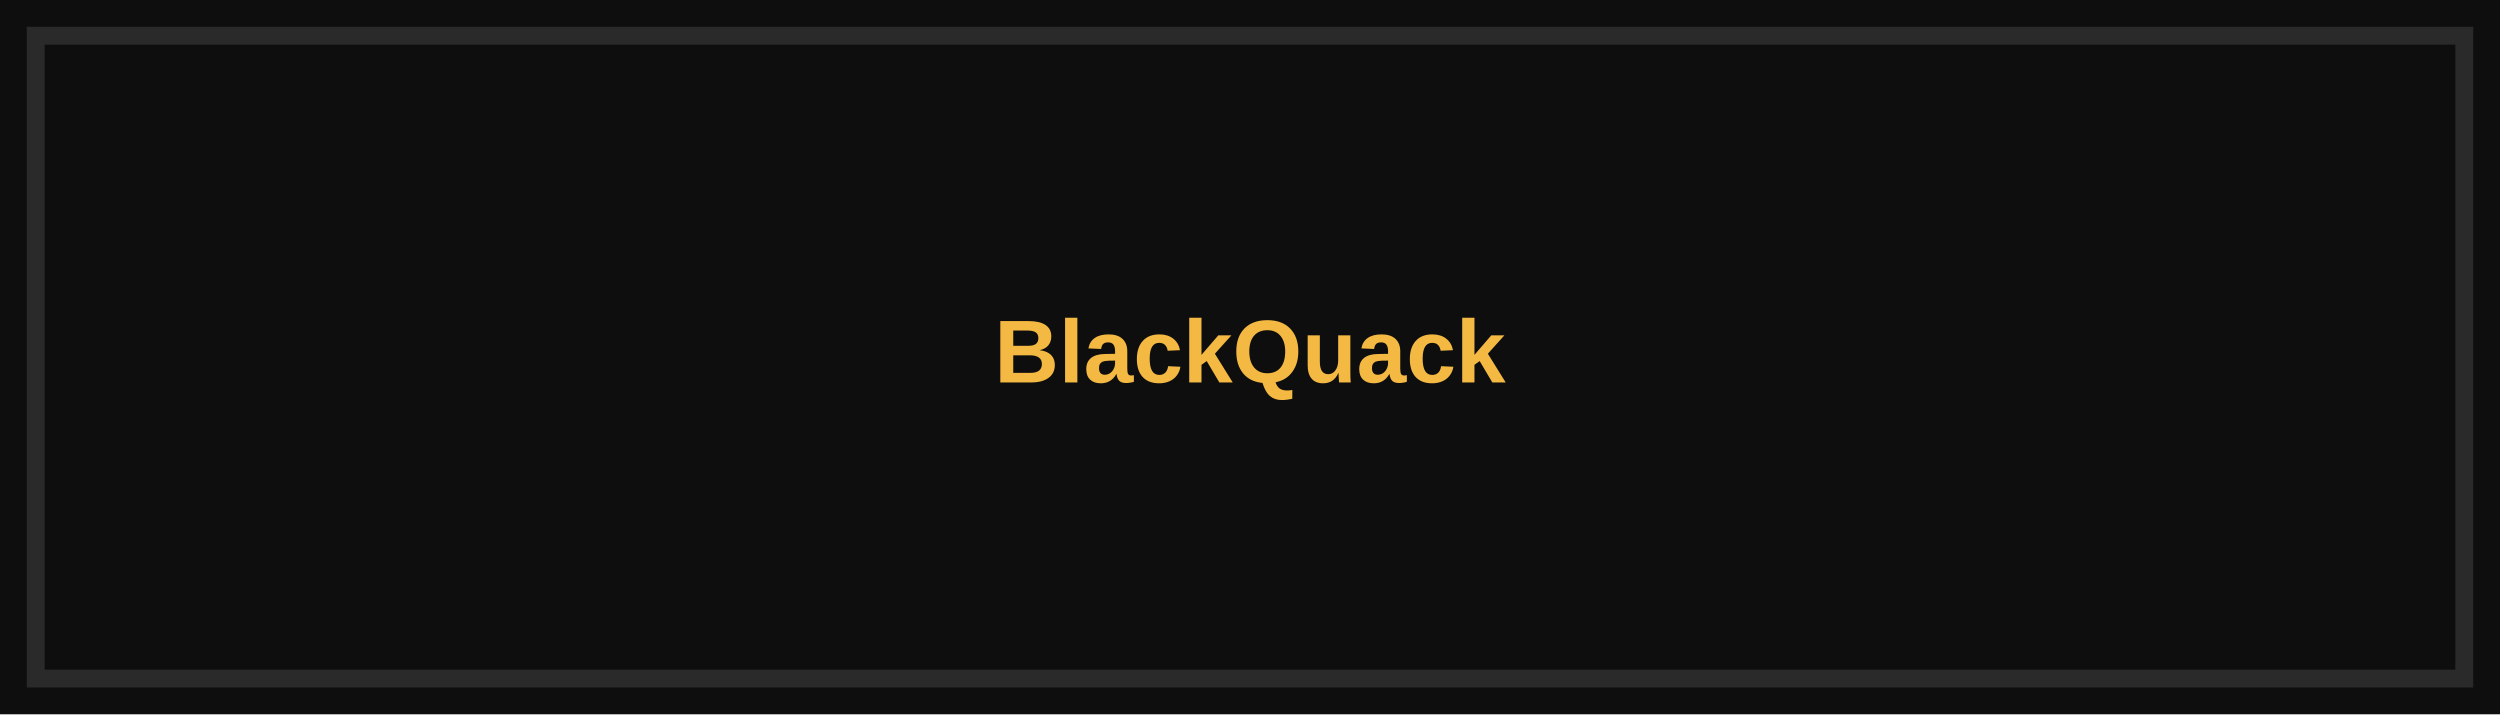
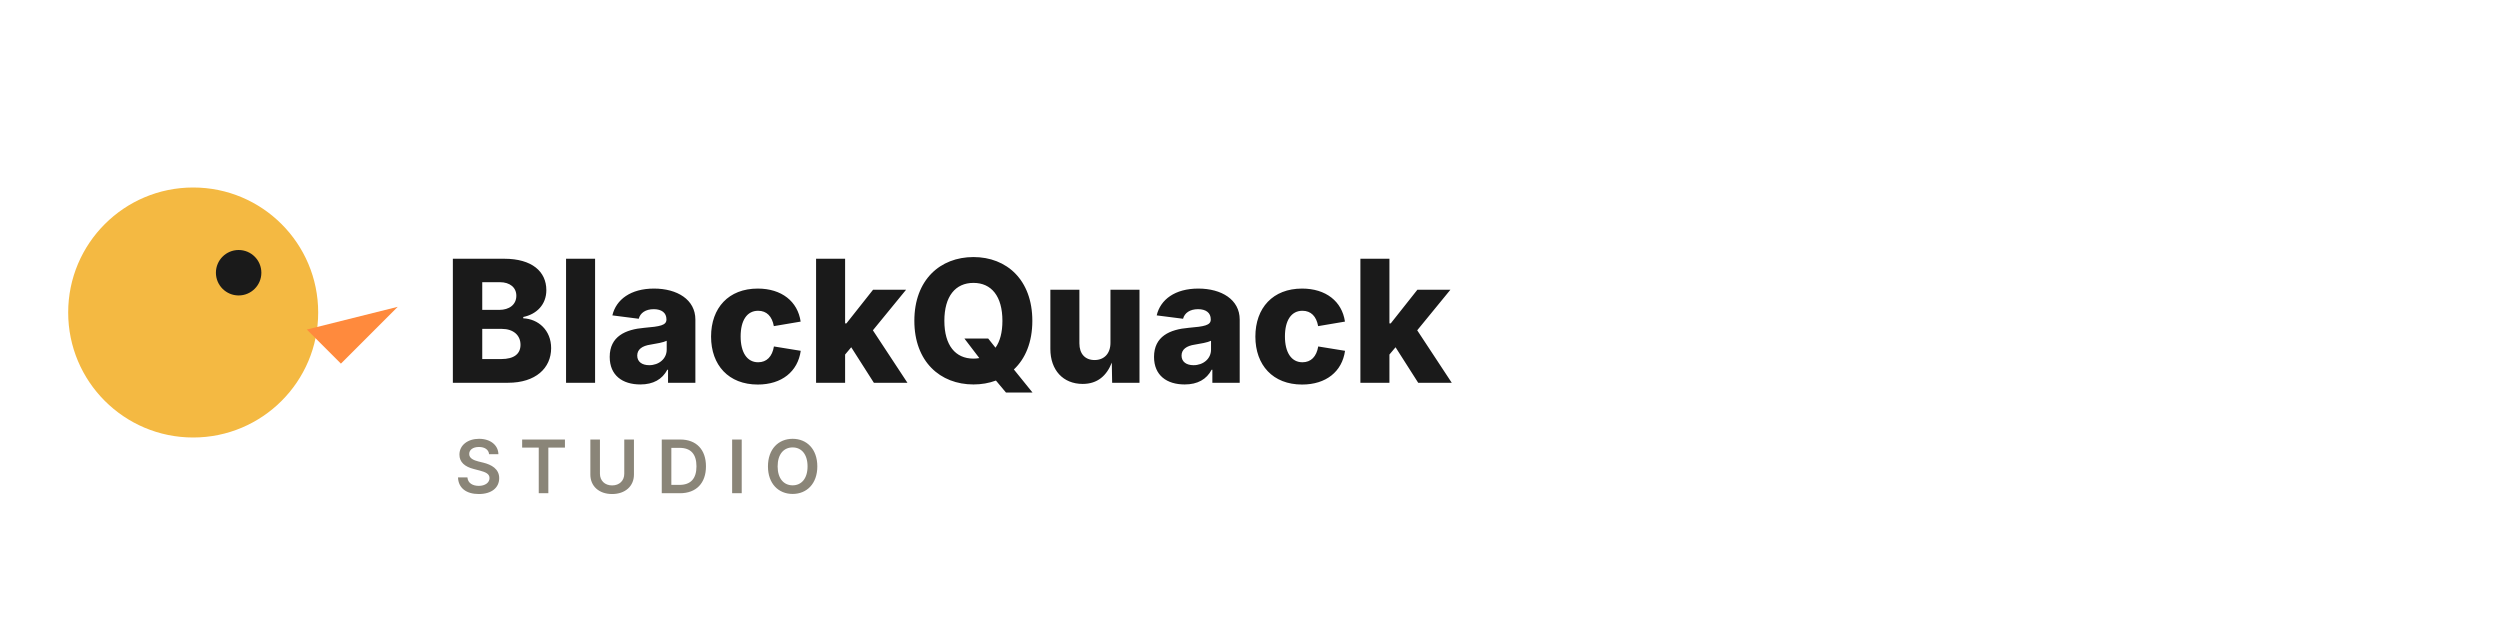
- <svg xmlns="http://www.w3.org/2000/svg" width="420" height="120" viewBox="0 0 420 120" role="img" aria-label="BlackQuack">
-   <rect width="100%" height="100%" fill="#0E0E0E" />
-   <rect x="6" y="6" width="408" height="108" fill="none" stroke="#2a2a2a" stroke-width="3" />
-   <text x="50%" y="50%" fill="#F4B942" font-family="Fredoka, Arial, sans-serif" font-size="15" font-weight="600" text-anchor="middle" dominant-baseline="middle">BlackQuack</text>
+ <svg xmlns="http://www.w3.org/2000/svg" width="440" height="110" viewBox="0 0 440 110" role="img" aria-label="BlackQuack Studio">
+   <circle cx="34" cy="55" r="22" fill="#F4B942" />
+   <circle cx="42" cy="48" r="4" fill="#1A1A1A" />
+   <path d="M54 58 l16 -4 -10 10 z" fill="#FF8A3D" />
+   <text x="78" y="56" font-family="'Bricolage Grotesque', Inter, Arial, sans-serif" font-size="30" font-weight="800" fill="#1A1A1A" dominant-baseline="middle">BlackQuack</text>
+   <text x="80" y="82" font-family="Inter, Arial, sans-serif" font-size="13" font-weight="600" letter-spacing="3" fill="#8A8578" dominant-baseline="middle">STUDIO</text>
</svg>
